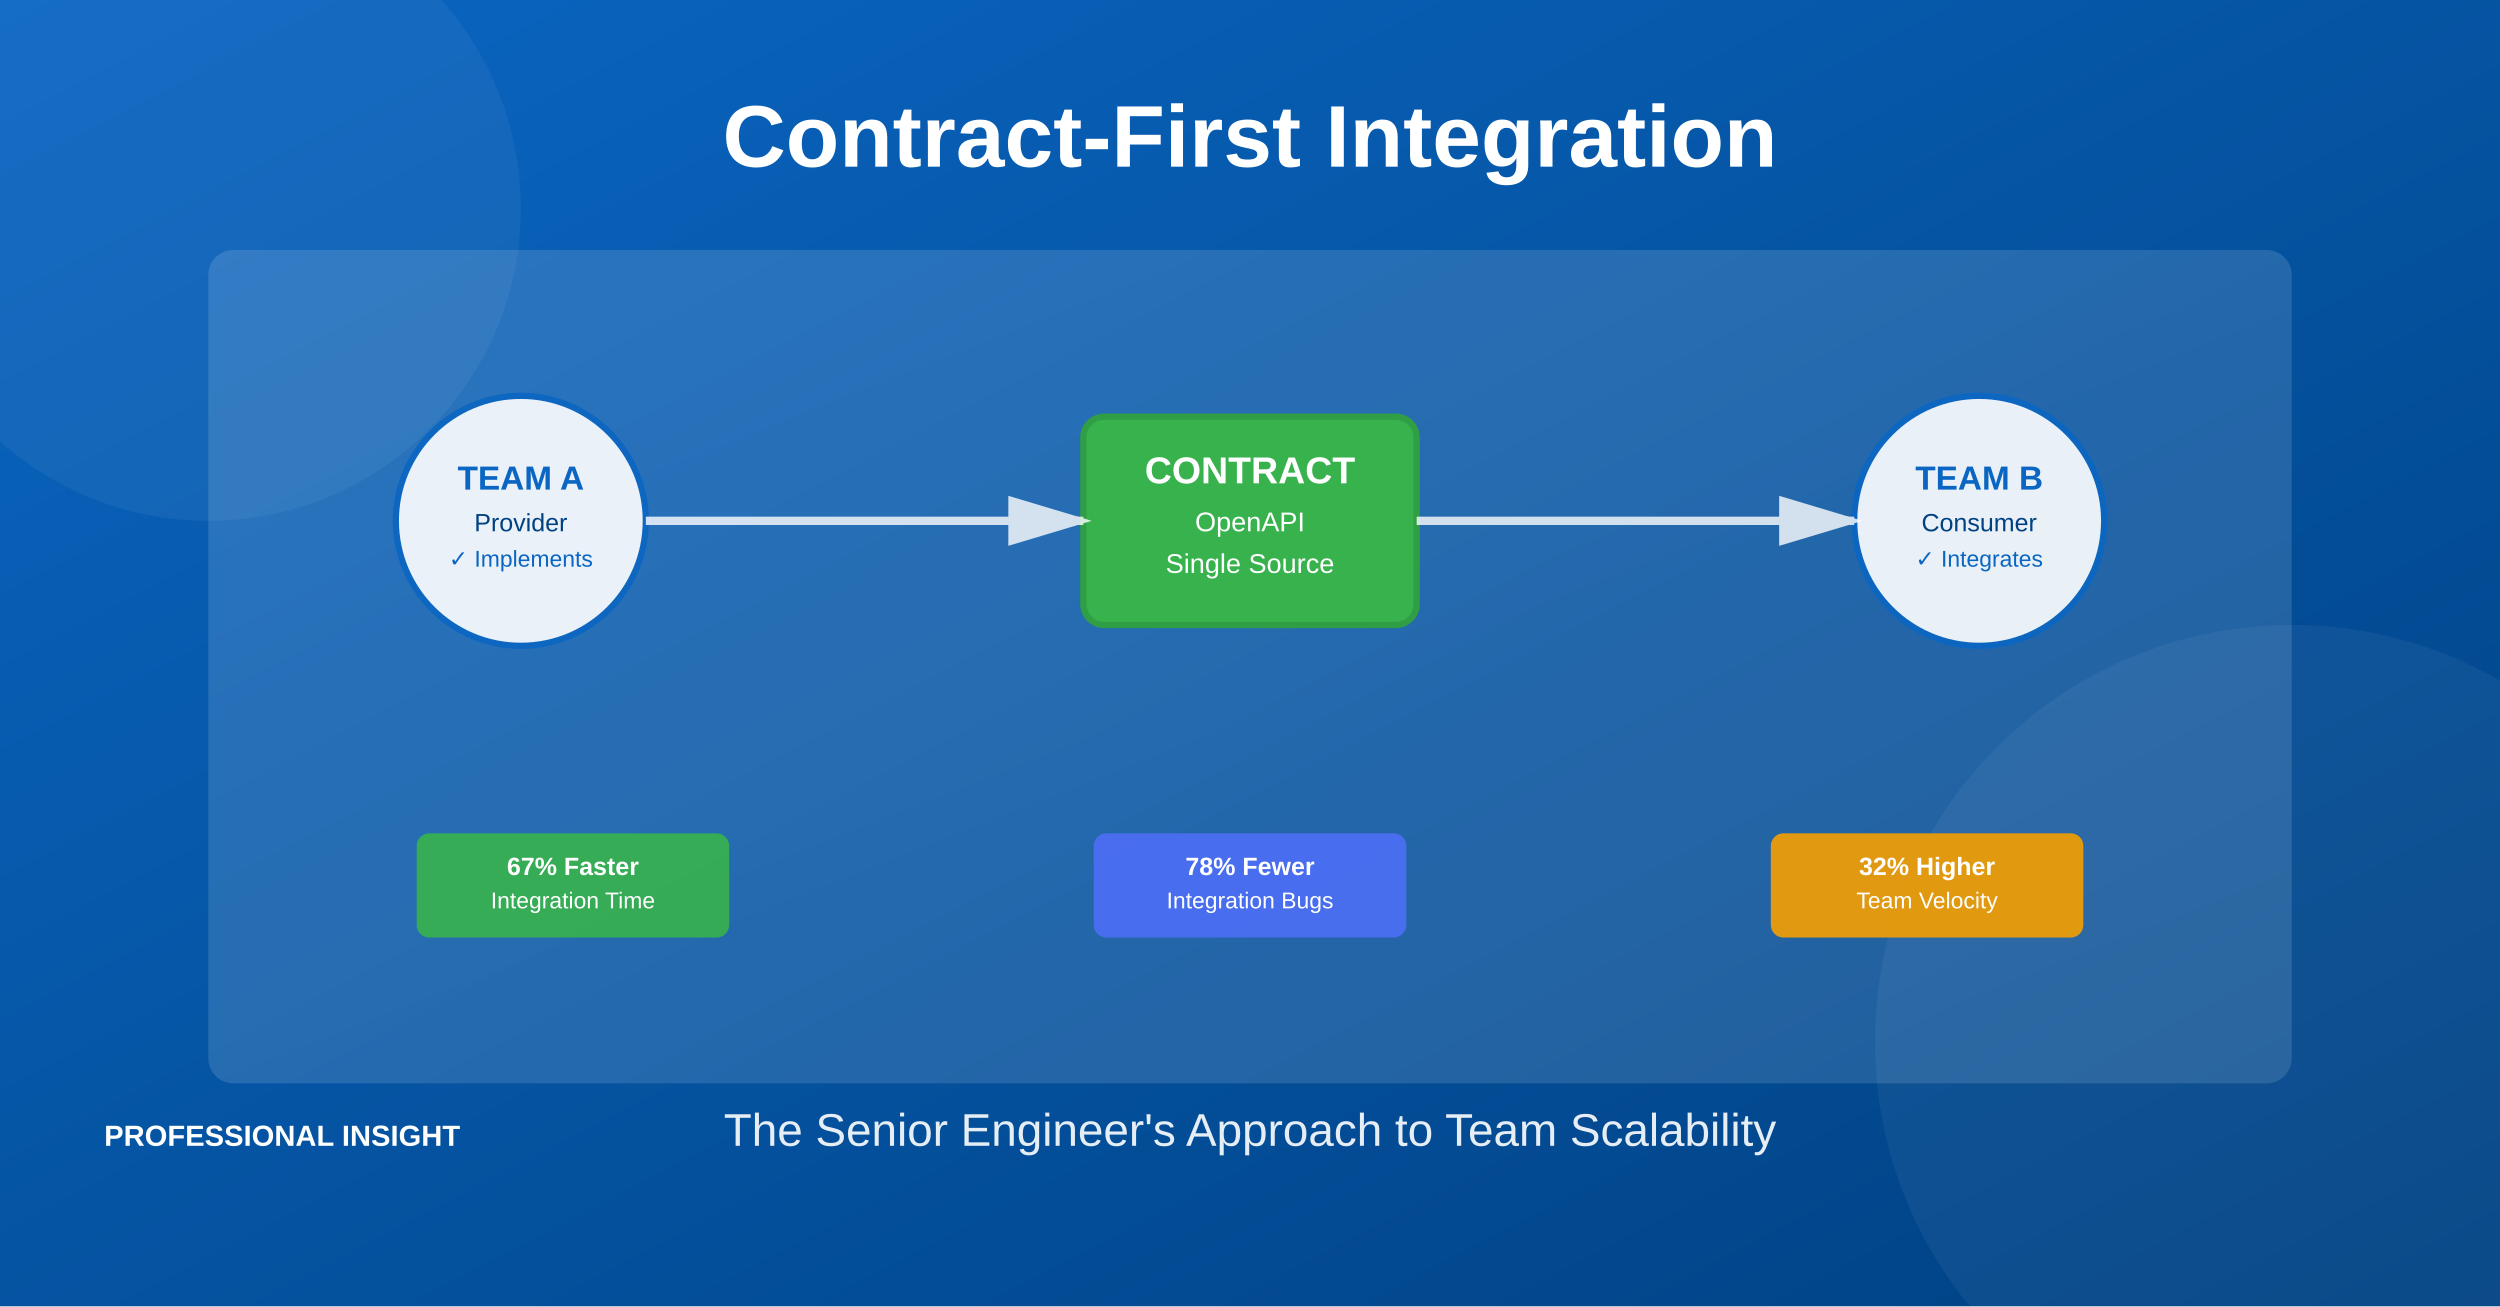
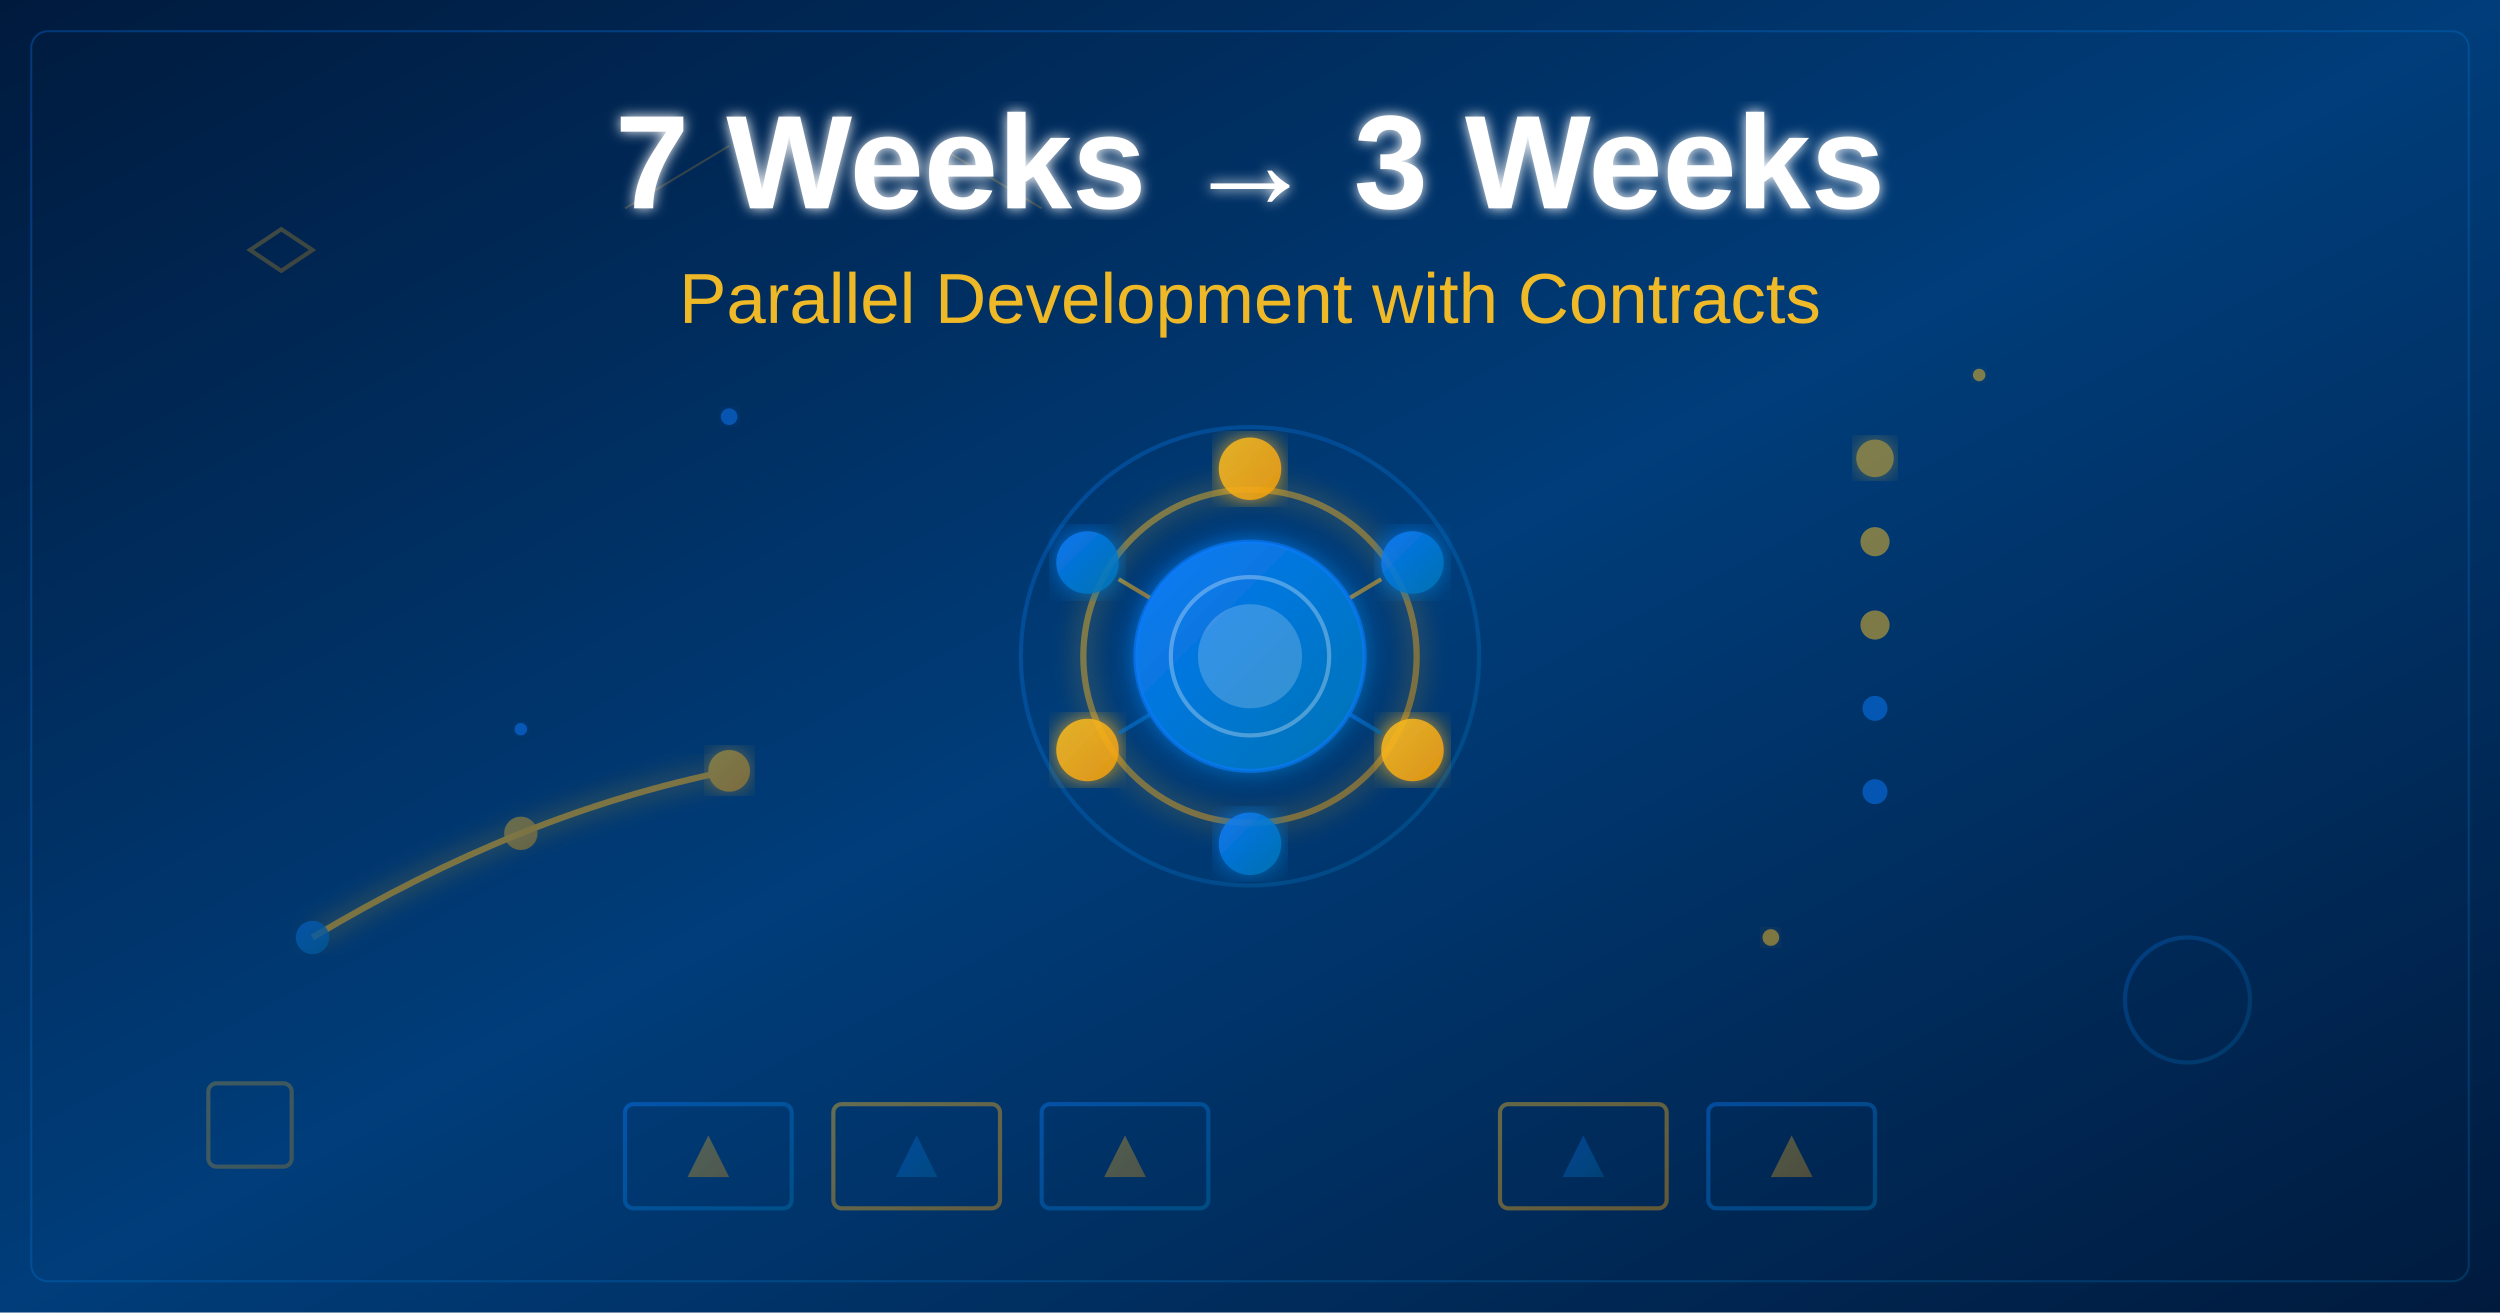
- <svg xmlns="http://www.w3.org/2000/svg" width="1200" height="627">
+ <svg xmlns="http://www.w3.org/2000/svg" width="1200" height="630" viewBox="0 0 1200 630">
  <defs>
    <linearGradient id="linkedinBg" x1="0%" y1="0%" x2="100%" y2="100%">
-       <stop offset="0%" style="stop-color:#0a66c2;stop-opacity:1" />
-       <stop offset="100%" style="stop-color:#004182;stop-opacity:1" />
+       <stop offset="0%" style="stop-color:#001a3d;stop-opacity:1" />
+       <stop offset="50%" style="stop-color:#003d7a;stop-opacity:1" />
+       <stop offset="100%" style="stop-color:#001a3d;stop-opacity:1" />
    </linearGradient>
-     <linearGradient id="teamGrad" x1="0%" y1="0%" x2="100%" y2="100%">
-       <stop offset="0%" style="stop-color:#ffffff;stop-opacity:0.9" />
-       <stop offset="100%" style="stop-color:#e8f4fd;stop-opacity:0.9" />
+     <linearGradient id="linkedinBlue" x1="0%" y1="0%" x2="100%" y2="100%">
+       <stop offset="0%" style="stop-color:#0a7cff;stop-opacity:1" />
+       <stop offset="100%" style="stop-color:#0077b5;stop-opacity:1" />
    </linearGradient>
+     <linearGradient id="goldGrad" x1="0%" y1="0%" x2="100%" y2="100%">
+       <stop offset="0%" style="stop-color:#fbbf24;stop-opacity:1" />
+       <stop offset="100%" style="stop-color:#f59e0b;stop-opacity:1" />
+     </linearGradient>
+     <filter id="linkedinGlow">
+       <feGaussianBlur stdDeviation="6" result="coloredBlur" />
+       <feMerge>
+         <feMergeNode in="coloredBlur" />
+         <feMergeNode in="SourceGraphic" />
+       </feMerge>
+     </filter>
  </defs>
-   <rect width="1200" height="627" fill="url(#linkedinBg)" />
-   <g opacity="0.05">
-     <circle cx="100" cy="100" r="150" fill="#ffffff" />
-     <circle cx="1100" cy="500" r="200" fill="#ffffff" />
+   <rect width="1200" height="630" fill="url(#linkedinBg)" />
+   <g transform="translate(150, 450)" opacity="0.5">
+     <path d="M 0,0 Q 50,-30 100,-50 T 200,-80" stroke="url(#goldGrad)" stroke-width="3" fill="none" filter="url(#linkedinGlow)" />
+     <circle cx="0" cy="0" r="8" fill="url(#linkedinBlue)" opacity="0.8" />
+     <circle cx="100" cy="-50" r="8" fill="url(#goldGrad)" opacity="0.8" />
+     <circle cx="200" cy="-80" r="10" fill="url(#goldGrad)" filter="url(#linkedinGlow)" />
  </g>
-   <rect x="100" y="120" width="1000" height="400" rx="12" fill="url(#teamGrad)" opacity="0.15" />
-   <text x="600" y="80" text-anchor="middle" font-family="Arial, sans-serif" font-size="42" font-weight="bold" fill="#ffffff">Contract-First Integration</text>
-   <text x="600" y="550" text-anchor="middle" font-family="Arial, sans-serif" font-size="22" fill="#ffffff" opacity="0.9">The Senior Engineer's Approach to Team Scalability</text>
-   <g>
-     <g transform="translate(250, 250)">
-       <circle cx="0" cy="0" r="60" fill="#ffffff" opacity="0.9" stroke="#0a66c2" stroke-width="3" />
-       <text x="0" y="-15" text-anchor="middle" font-family="Arial, sans-serif" font-size="16" font-weight="bold" fill="#0a66c2">TEAM A</text>
-       <text x="0" y="5" text-anchor="middle" font-family="Arial, sans-serif" font-size="12" fill="#004182">Provider</text>
-       <text x="0" y="22" text-anchor="middle" font-family="Arial, sans-serif" font-size="11" fill="#0a66c2">✓ Implements</text>
+   <g transform="translate(600, 315)">
+     <circle cx="0" cy="0" r="110" fill="none" stroke="url(#linkedinBlue)" stroke-width="2" opacity="0.3">
+       <animate attributeName="r" values="110;130;110" dur="5s" repeatCount="indefinite" />
+       <animate attributeName="opacity" values="0.3;0;0.3" dur="5s" repeatCount="indefinite" />
+     </circle>
+     <circle cx="0" cy="0" r="80" fill="none" stroke="url(#goldGrad)" stroke-width="3" opacity="0.5" filter="url(#linkedinGlow)">
+       <animateTransform attributeName="transform" type="rotate" from="0 0 0" to="360 0 0" dur="25s" repeatCount="indefinite" />
+     </circle>
+     <circle cx="0" cy="0" r="55" fill="url(#linkedinBlue)" filter="url(#linkedinGlow)" opacity="0.95" />
+     <circle cx="0" cy="0" r="38" fill="none" stroke="#ffffff" stroke-width="2" opacity="0.3" />
+     <circle cx="0" cy="0" r="25" fill="#ffffff" opacity="0.2" />
+     <g opacity="0.9">
+       <circle cx="0" cy="-90" r="15" fill="url(#goldGrad)" filter="url(#linkedinGlow)" />
+       <line x1="0" y1="-55" x2="0" y2="-75" stroke="url(#linkedinBlue)" stroke-width="2" opacity="0.6" />
+       <circle cx="78" cy="-45" r="15" fill="url(#linkedinBlue)" filter="url(#linkedinGlow)" />
+       <line x1="48" y1="-28" x2="63" y2="-37" stroke="url(#goldGrad)" stroke-width="2" opacity="0.6" />
+       <circle cx="78" cy="45" r="15" fill="url(#goldGrad)" filter="url(#linkedinGlow)" />
+       <line x1="48" y1="28" x2="63" y2="37" stroke="url(#linkedinBlue)" stroke-width="2" opacity="0.6" />
+       <circle cx="0" cy="90" r="15" fill="url(#linkedinBlue)" filter="url(#linkedinGlow)" />
+       <line x1="0" y1="55" x2="0" y2="75" stroke="url(#goldGrad)" stroke-width="2" opacity="0.6" />
+       <circle cx="-78" cy="45" r="15" fill="url(#goldGrad)" filter="url(#linkedinGlow)" />
+       <line x1="-48" y1="28" x2="-63" y2="37" stroke="url(#linkedinBlue)" stroke-width="2" opacity="0.6" />
+       <circle cx="-78" cy="-45" r="15" fill="url(#linkedinBlue)" filter="url(#linkedinGlow)" />
+       <line x1="-48" y1="-28" x2="-63" y2="-37" stroke="url(#goldGrad)" stroke-width="2" opacity="0.6" />
    </g>
-     <g transform="translate(950, 250)">
-       <circle cx="0" cy="0" r="60" fill="#ffffff" opacity="0.9" stroke="#0a66c2" stroke-width="3" />
-       <text x="0" y="-15" text-anchor="middle" font-family="Arial, sans-serif" font-size="16" font-weight="bold" fill="#0a66c2">TEAM B</text>
-       <text x="0" y="5" text-anchor="middle" font-family="Arial, sans-serif" font-size="12" fill="#004182">Consumer</text>
-       <text x="0" y="22" text-anchor="middle" font-family="Arial, sans-serif" font-size="11" fill="#0a66c2">✓ Integrates</text>
-     </g>
-     <g transform="translate(600, 250)">
-       <rect x="-80" y="-50" width="160" height="100" rx="10" fill="#37b24d" stroke="#2f9e44" stroke-width="3" />
-       <text x="0" y="-18" text-anchor="middle" font-family="Arial, sans-serif" font-size="18" font-weight="bold" fill="#ffffff">CONTRACT</text>
-       <text x="0" y="5" text-anchor="middle" font-family="Arial, sans-serif" font-size="13" fill="#ffffff">OpenAPI</text>
-       <text x="0" y="25" text-anchor="middle" font-family="Arial, sans-serif" font-size="13" fill="#ffffff">Single Source</text>
-     </g>
-     <path d="M 310 250 L 520 250" stroke="#ffffff" stroke-width="4" fill="none" opacity="0.8" marker-end="url(#linkedinArrow)" />
-     <path d="M 680 250 L 890 250" stroke="#ffffff" stroke-width="4" fill="none" opacity="0.8" marker-end="url(#linkedinArrow)" />
-     <defs>
-       <marker id="linkedinArrow" markerWidth="10" markerHeight="10" refX="9" refY="3" orient="auto">
-         <polygon points="0 0, 10 3, 0 6" fill="#ffffff" />
-       </marker>
-     </defs>
+     <circle cx="0" cy="0" r="55" fill="none" stroke="#0a7cff" stroke-width="2" opacity="0.6">
+       <animate attributeName="r" values="55;75;55" dur="3.5s" repeatCount="indefinite" />
+       <animate attributeName="opacity" values="0.6;0;0.6" dur="3.5s" repeatCount="indefinite" />
+     </circle>
  </g>
-   <g transform="translate(200, 400)">
-     <rect x="0" y="0" width="150" height="50" rx="6" fill="#37b24d" opacity="0.9" />
-     <text x="75" y="20" text-anchor="middle" font-family="Arial, sans-serif" font-size="12" font-weight="bold" fill="#ffffff">67% Faster</text>
-     <text x="75" y="36" text-anchor="middle" font-family="Arial, sans-serif" font-size="11" fill="#ffffff">Integration Time</text>
+   <g transform="translate(900, 200)" opacity="0.5">
+     <path d="M 0,200 L 0,0" stroke="url(#goldGrad)" stroke-width="3" filter="url(#linkedinGlow)" />
+     <line x1="-20" y1="180" x2="20" y2="180" stroke="url(#linkedinBlue)" stroke-width="3" />
+     <line x1="-25" y1="140" x2="25" y2="140" stroke="url(#linkedinBlue)" stroke-width="3" />
+     <line x1="-30" y1="100" x2="30" y2="100" stroke="url(#goldGrad)" stroke-width="3" />
+     <line x1="-35" y1="60" x2="35" y2="60" stroke="url(#goldGrad)" stroke-width="3" />
+     <line x1="-40" y1="20" x2="40" y2="20" stroke="url(#goldGrad)" stroke-width="4" filter="url(#linkedinGlow)" />
+     <circle cx="0" cy="180" r="6" fill="#0a7cff" />
+     <circle cx="0" cy="140" r="6" fill="#0a7cff" />
+     <circle cx="0" cy="100" r="7" fill="#fbbf24" />
+     <circle cx="0" cy="60" r="7" fill="#fbbf24" />
+     <circle cx="0" cy="20" r="9" fill="#fbbf24" filter="url(#linkedinGlow)" />
  </g>
-   <g transform="translate(525, 400)">
-     <rect x="0" y="0" width="150" height="50" rx="6" fill="#4c6ef5" opacity="0.9" />
-     <text x="75" y="20" text-anchor="middle" font-family="Arial, sans-serif" font-size="12" font-weight="bold" fill="#ffffff">78% Fewer</text>
-     <text x="75" y="36" text-anchor="middle" font-family="Arial, sans-serif" font-size="11" fill="#ffffff">Integration Bugs</text>
+   <g transform="translate(300, 530)" opacity="0.4">
+     <rect x="0" y="0" width="80" height="50" rx="4" fill="none" stroke="url(#linkedinBlue)" stroke-width="2" />
+     <polygon points="40,15 50,35 30,35" fill="url(#goldGrad)" opacity="0.8" />
+     <rect x="100" y="0" width="80" height="50" rx="4" fill="none" stroke="url(#goldGrad)" stroke-width="2" />
+     <polygon points="140,15 150,35 130,35" fill="url(#linkedinBlue)" opacity="0.8" />
+     <rect x="200" y="0" width="80" height="50" rx="4" fill="none" stroke="url(#linkedinBlue)" stroke-width="2" />
+     <polygon points="240,15 250,35 230,35" fill="url(#goldGrad)" opacity="0.8" />
  </g>
-   <g transform="translate(850, 400)">
-     <rect x="0" y="0" width="150" height="50" rx="6" fill="#f59f00" opacity="0.9" />
-     <text x="75" y="20" text-anchor="middle" font-family="Arial, sans-serif" font-size="12" font-weight="bold" fill="#ffffff">32% Higher</text>
-     <text x="75" y="36" text-anchor="middle" font-family="Arial, sans-serif" font-size="11" fill="#ffffff">Team Velocity</text>
+   <g transform="translate(720, 530)" opacity="0.4">
+     <rect x="0" y="0" width="80" height="50" rx="4" fill="none" stroke="url(#goldGrad)" stroke-width="2" />
+     <polygon points="40,15 50,35 30,35" fill="url(#linkedinBlue)" opacity="0.8" />
+     <rect x="100" y="0" width="80" height="50" rx="4" fill="none" stroke="url(#linkedinBlue)" stroke-width="2" />
+     <polygon points="140,15 150,35 130,35" fill="url(#goldGrad)" opacity="0.8" />
  </g>
-   <g transform="translate(50, 550)">
-     <text font-family="Arial, sans-serif" font-size="14" font-weight="bold" fill="#ffffff">PROFESSIONAL INSIGHT</text>
+   <g opacity="0.25">
+     <polygon points="120,120 135,110 150,120 135,130" fill="none" stroke="url(#goldGrad)" stroke-width="2">
+       <animate attributeName="opacity" values="0.25;0.5;0.25" dur="4s" repeatCount="indefinite" />
+     </polygon>
+     <circle cx="1050" cy="480" r="30" fill="none" stroke="url(#linkedinBlue)" stroke-width="2">
+       <animate attributeName="opacity" values="0.25;0.5;0.25" dur="5s" repeatCount="indefinite" />
+     </circle>
+     <rect x="100" y="520" width="40" height="40" rx="4" fill="none" stroke="url(#goldGrad)" stroke-width="2">
+       <animateTransform attributeName="transform" type="rotate" from="0 120 540" to="360 120 540" dur="20s" repeatCount="indefinite" />
+     </rect>
  </g>
+   <g opacity="0.5">
+     <circle cx="350" cy="200" r="4" fill="#0a7cff" filter="url(#linkedinGlow)">
+       <animate attributeName="cy" values="200;170;200" dur="4.5s" repeatCount="indefinite" />
+       <animate attributeName="opacity" values="0.5;1;0.5" dur="4.5s" repeatCount="indefinite" />
+     </circle>
+     <circle cx="850" cy="450" r="4" fill="#fbbf24" filter="url(#linkedinGlow)">
+       <animate attributeName="cy" values="450;420;450" dur="5s" repeatCount="indefinite" />
+       <animate attributeName="opacity" values="0.5;1;0.5" dur="5s" repeatCount="indefinite" />
+     </circle>
+     <circle cx="250" cy="350" r="3" fill="#0a7cff" filter="url(#linkedinGlow)">
+       <animate attributeName="cx" values="250;280;250" dur="6s" repeatCount="indefinite" />
+       <animate attributeName="opacity" values="0.5;1;0.5" dur="6s" repeatCount="indefinite" />
+     </circle>
+     <circle cx="950" cy="180" r="3" fill="#fbbf24" filter="url(#linkedinGlow)">
+       <animate attributeName="cx" values="950;920;950" dur="5.5s" repeatCount="indefinite" />
+       <animate attributeName="opacity" values="0.5;1;0.5" dur="5.5s" repeatCount="indefinite" />
+     </circle>
+   </g>
+   <g transform="translate(200, 100)" opacity="0.2">
+     <line x1="0" y1="0" x2="100" y2="0" stroke="url(#linkedinBlue)" stroke-width="1" />
+     <line x1="100" y1="0" x2="150" y2="-30" stroke="url(#goldGrad)" stroke-width="1" />
+     <line x1="150" y1="-30" x2="250" y2="-30" stroke="url(#linkedinBlue)" stroke-width="1" />
+     <line x1="250" y1="-30" x2="300" y2="0" stroke="url(#goldGrad)" stroke-width="1" />
+   </g>
+   <rect x="15" y="15" width="1170" height="600" fill="none" stroke="url(#linkedinBlue)" stroke-width="1" rx="8" opacity="0.3" />
+   <defs>
+     <filter id="textGlow">
+       <feGaussianBlur stdDeviation="3" result="coloredBlur" />
+       <feMerge>
+         <feMergeNode in="coloredBlur" />
+         <feMergeNode in="SourceGraphic" />
+       </feMerge>
+     </filter>
+   </defs>
+   <text x="600" y="100" font-family="Arial, Helvetica, sans-serif" font-size="64" font-weight="bold" fill="#ffffff" text-anchor="middle" filter="url(#textGlow)">
+     7 Weeks → 3 Weeks
+   </text>
+   <text x="600" y="155" font-family="Arial, Helvetica, sans-serif" font-size="34" font-weight="300" fill="#fbbf24" text-anchor="middle" opacity="0.95">
+     Parallel Development with Contracts
+   </text>
</svg>
